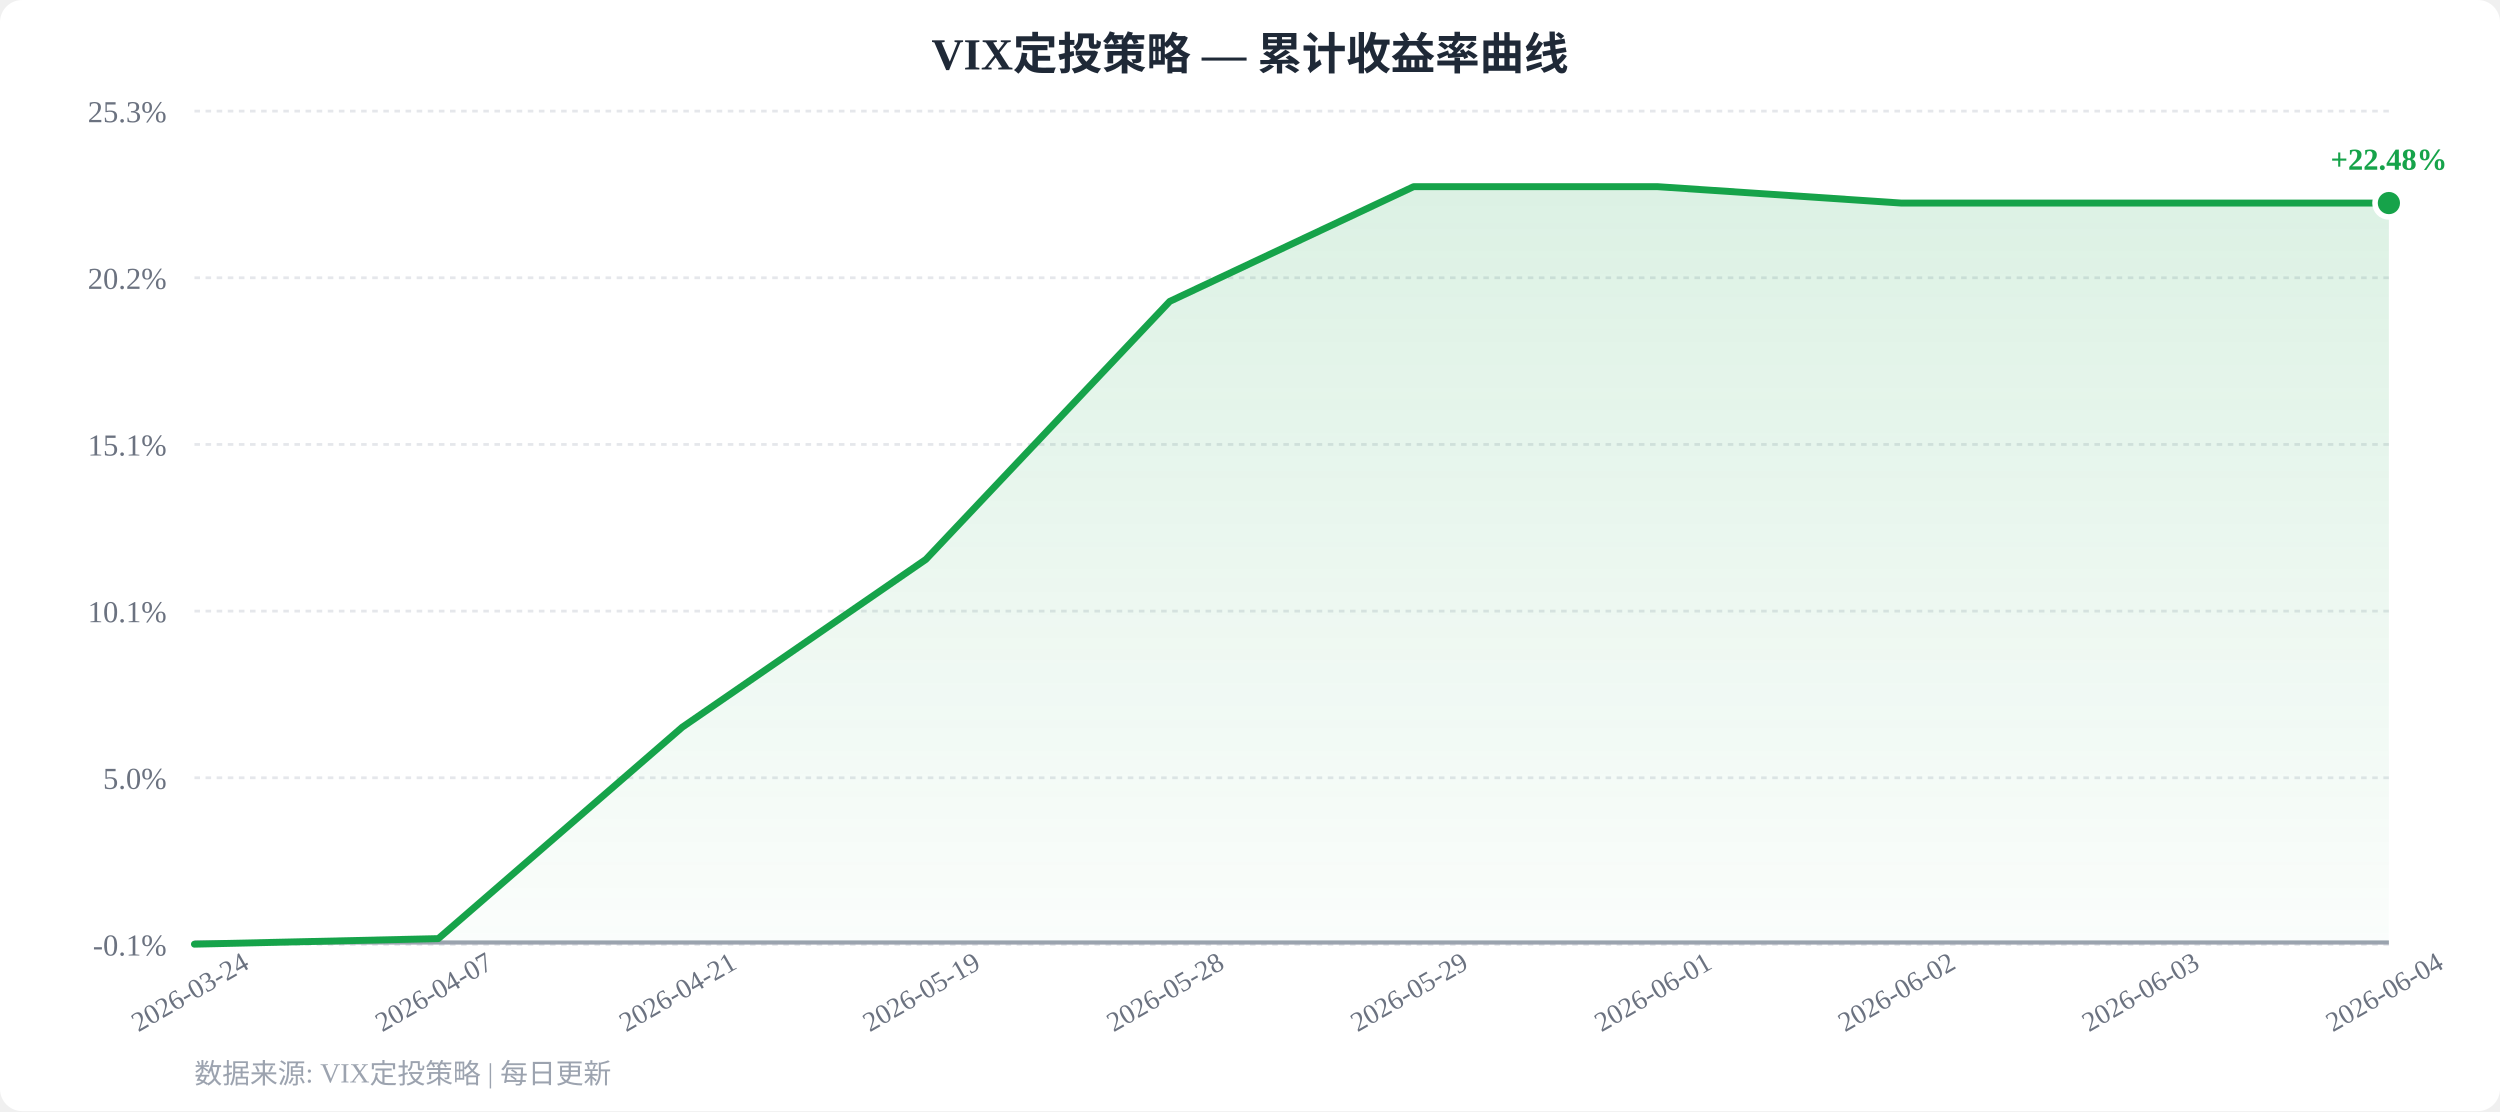
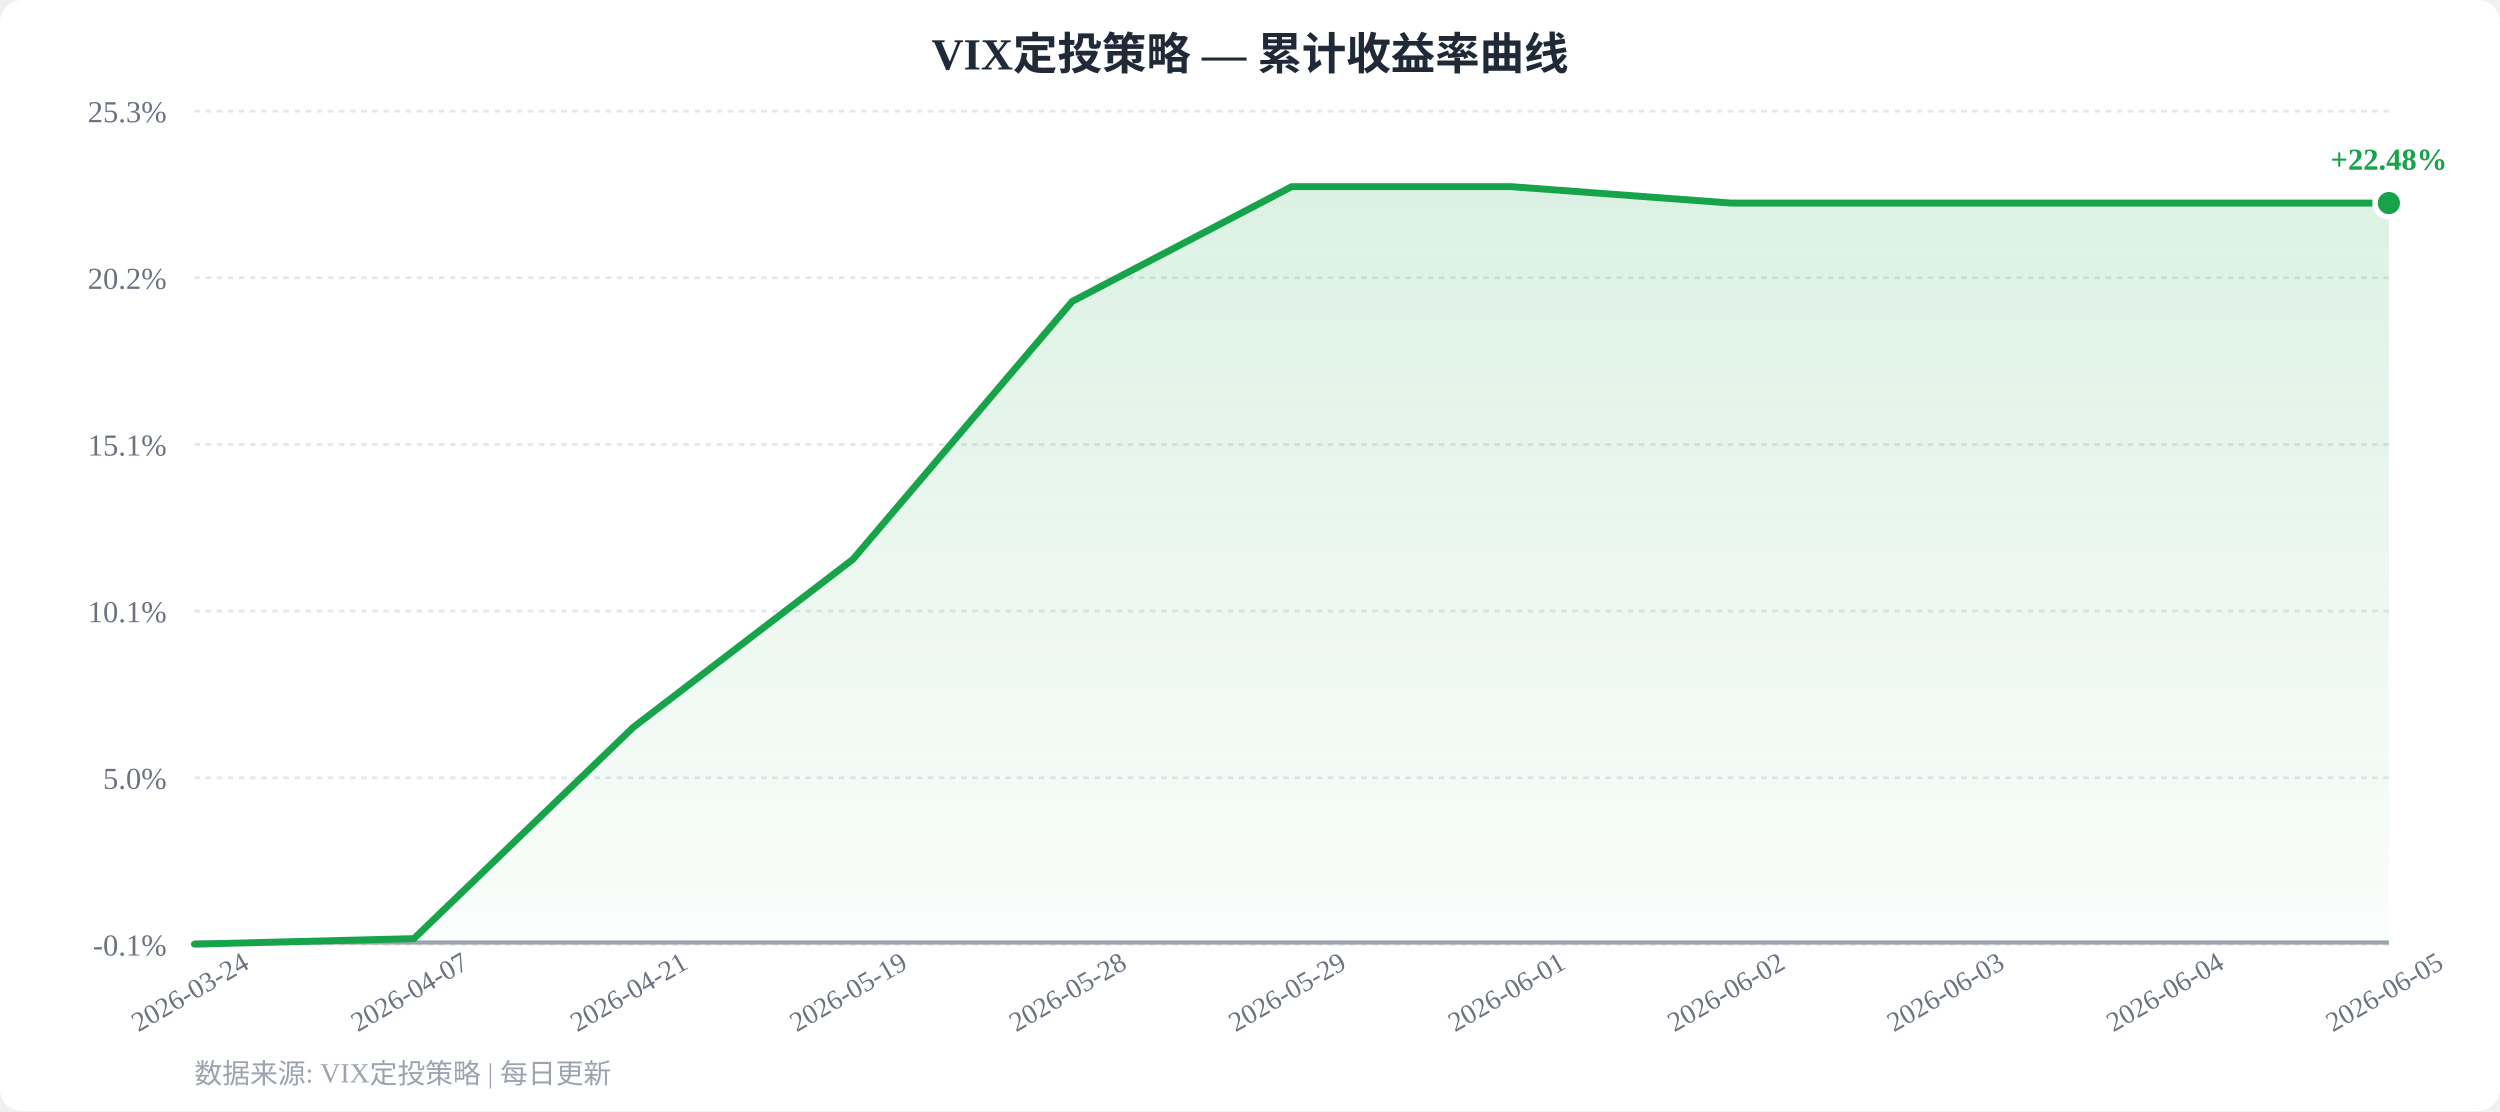
<svg xmlns="http://www.w3.org/2000/svg" viewBox="0 0 900 400" width="100%" height="100%">
  <defs>
    <linearGradient id="areaGradient" x1="0" y1="0" x2="0" y2="1">
      <stop offset="0%" stop-color="#16a34a" stop-opacity="0.15" />
      <stop offset="100%" stop-color="#16a34a" stop-opacity="0.02" />
    </linearGradient>
  </defs>
  <rect width="900" height="400" fill="#ffffff" rx="8" />
  <text x="450.0" y="25" text-anchor="middle" font-size="16" font-weight="bold" fill="#1f2937">VIX定投策略 — 累计收益率曲线</text>
  <line x1="70" y1="340.0" x2="860" y2="340.0" stroke="#e5e7eb" stroke-width="1" stroke-dasharray="2,2" />
  <line x1="70" y1="280.0" x2="860" y2="280.0" stroke="#e5e7eb" stroke-width="1" stroke-dasharray="2,2" />
  <line x1="70" y1="220.0" x2="860" y2="220.0" stroke="#e5e7eb" stroke-width="1" stroke-dasharray="2,2" />
  <line x1="70" y1="160.0" x2="860" y2="160.0" stroke="#e5e7eb" stroke-width="1" stroke-dasharray="2,2" />
  <line x1="70" y1="100.0" x2="860" y2="100.0" stroke="#e5e7eb" stroke-width="1" stroke-dasharray="2,2" />
  <line x1="70" y1="40.0" x2="860" y2="40.0" stroke="#e5e7eb" stroke-width="1" stroke-dasharray="2,2" />
  <line x1="70" y1="339.3" x2="860" y2="339.3" stroke="#9ca3af" stroke-width="1.5" />
-   <path d="M70.0,339.9 L157.8,337.9 L245.6,261.8 L333.3,201.4 L421.1,108.5 L508.9,67.2 L596.7,67.2 L684.4,73.1 L772.2,73.1 L860.0,73.1 L860.0,339.3 L70.0,339.3 Z" fill="url(#areaGradient)" stroke="none" />
-   <path d="M70.0,339.9 L157.8,337.9 L245.6,261.8 L333.3,201.4 L421.1,108.5 L508.9,67.2 L596.7,67.2 L684.4,73.1 L772.2,73.1 L860.0,73.1" fill="none" stroke="#16a34a" stroke-width="2.5" stroke-linejoin="round" stroke-linecap="round" />
+   <path d="M70.0,339.9 L149.0,337.9 L228.0,261.8 L307.0,201.4 L386.0,108.5 L465.0,67.2 L544.0,67.2 L623.0,73.1 L702.0,73.1 L781.0,73.1 L860.0,73.1 L860.0,339.3 L70.0,339.3 Z" fill="url(#areaGradient)" stroke="none" />
+   <path d="M70.0,339.9 L149.0,337.9 L228.0,261.8 L307.0,201.4 L386.0,108.5 L465.0,67.2 L544.0,67.2 L623.0,73.1 L702.0,73.1 L781.0,73.1 L860.0,73.1" fill="none" stroke="#16a34a" stroke-width="2.5" stroke-linejoin="round" stroke-linecap="round" />
  <circle cx="860.0" cy="73.1" r="5" fill="#16a34a" stroke="#ffffff" stroke-width="2" />
  <text x="860.0" y="61.1" text-anchor="middle" font-size="11" font-weight="bold" fill="#16a34a">+22.48%</text>
  <text x="60" y="344.0" text-anchor="end" font-size="11" fill="#6b7280">-0.1%</text>
  <text x="60" y="284.0" text-anchor="end" font-size="11" fill="#6b7280">5.0%</text>
  <text x="60" y="224.0" text-anchor="end" font-size="11" fill="#6b7280">10.1%</text>
  <text x="60" y="164.0" text-anchor="end" font-size="11" fill="#6b7280">15.1%</text>
  <text x="60" y="104.0" text-anchor="end" font-size="11" fill="#6b7280">20.2%</text>
  <text x="60" y="44.0" text-anchor="end" font-size="11" fill="#6b7280">25.3%</text>
  <text x="70.0" y="360" text-anchor="middle" font-size="10" fill="#6b7280" transform="rotate(-30 70.0,360)">2026-03-24</text>
-   <text x="157.8" y="360" text-anchor="middle" font-size="10" fill="#6b7280" transform="rotate(-30 157.8,360)">2026-04-07</text>
-   <text x="245.6" y="360" text-anchor="middle" font-size="10" fill="#6b7280" transform="rotate(-30 245.6,360)">2026-04-21</text>
-   <text x="333.3" y="360" text-anchor="middle" font-size="10" fill="#6b7280" transform="rotate(-30 333.3,360)">2026-05-19</text>
-   <text x="421.1" y="360" text-anchor="middle" font-size="10" fill="#6b7280" transform="rotate(-30 421.1,360)">2026-05-28</text>
-   <text x="508.9" y="360" text-anchor="middle" font-size="10" fill="#6b7280" transform="rotate(-30 508.9,360)">2026-05-29</text>
-   <text x="596.7" y="360" text-anchor="middle" font-size="10" fill="#6b7280" transform="rotate(-30 596.7,360)">2026-06-01</text>
-   <text x="684.4" y="360" text-anchor="middle" font-size="10" fill="#6b7280" transform="rotate(-30 684.4,360)">2026-06-02</text>
-   <text x="772.2" y="360" text-anchor="middle" font-size="10" fill="#6b7280" transform="rotate(-30 772.2,360)">2026-06-03</text>
-   <text x="860.0" y="360" text-anchor="middle" font-size="10" fill="#6b7280" transform="rotate(-30 860.0,360)">2026-06-04</text>
+   <text x="149.0" y="360" text-anchor="middle" font-size="10" fill="#6b7280" transform="rotate(-30 149.0,360)">2026-04-07</text>
+   <text x="228.0" y="360" text-anchor="middle" font-size="10" fill="#6b7280" transform="rotate(-30 228.0,360)">2026-04-21</text>
+   <text x="307.0" y="360" text-anchor="middle" font-size="10" fill="#6b7280" transform="rotate(-30 307.0,360)">2026-05-19</text>
+   <text x="386.0" y="360" text-anchor="middle" font-size="10" fill="#6b7280" transform="rotate(-30 386.0,360)">2026-05-28</text>
+   <text x="465.0" y="360" text-anchor="middle" font-size="10" fill="#6b7280" transform="rotate(-30 465.0,360)">2026-05-29</text>
+   <text x="544.0" y="360" text-anchor="middle" font-size="10" fill="#6b7280" transform="rotate(-30 544.0,360)">2026-06-01</text>
+   <text x="623.0" y="360" text-anchor="middle" font-size="10" fill="#6b7280" transform="rotate(-30 623.0,360)">2026-06-02</text>
+   <text x="702.0" y="360" text-anchor="middle" font-size="10" fill="#6b7280" transform="rotate(-30 702.0,360)">2026-06-03</text>
+   <text x="781.0" y="360" text-anchor="middle" font-size="10" fill="#6b7280" transform="rotate(-30 781.0,360)">2026-06-04</text>
+   <text x="860.0" y="360" text-anchor="middle" font-size="10" fill="#6b7280" transform="rotate(-30 860.0,360)">2026-06-05</text>
  <text x="70" y="390" font-size="10" fill="#9ca3af">数据来源: VIX定投策略 | 每日更新</text>
</svg>
